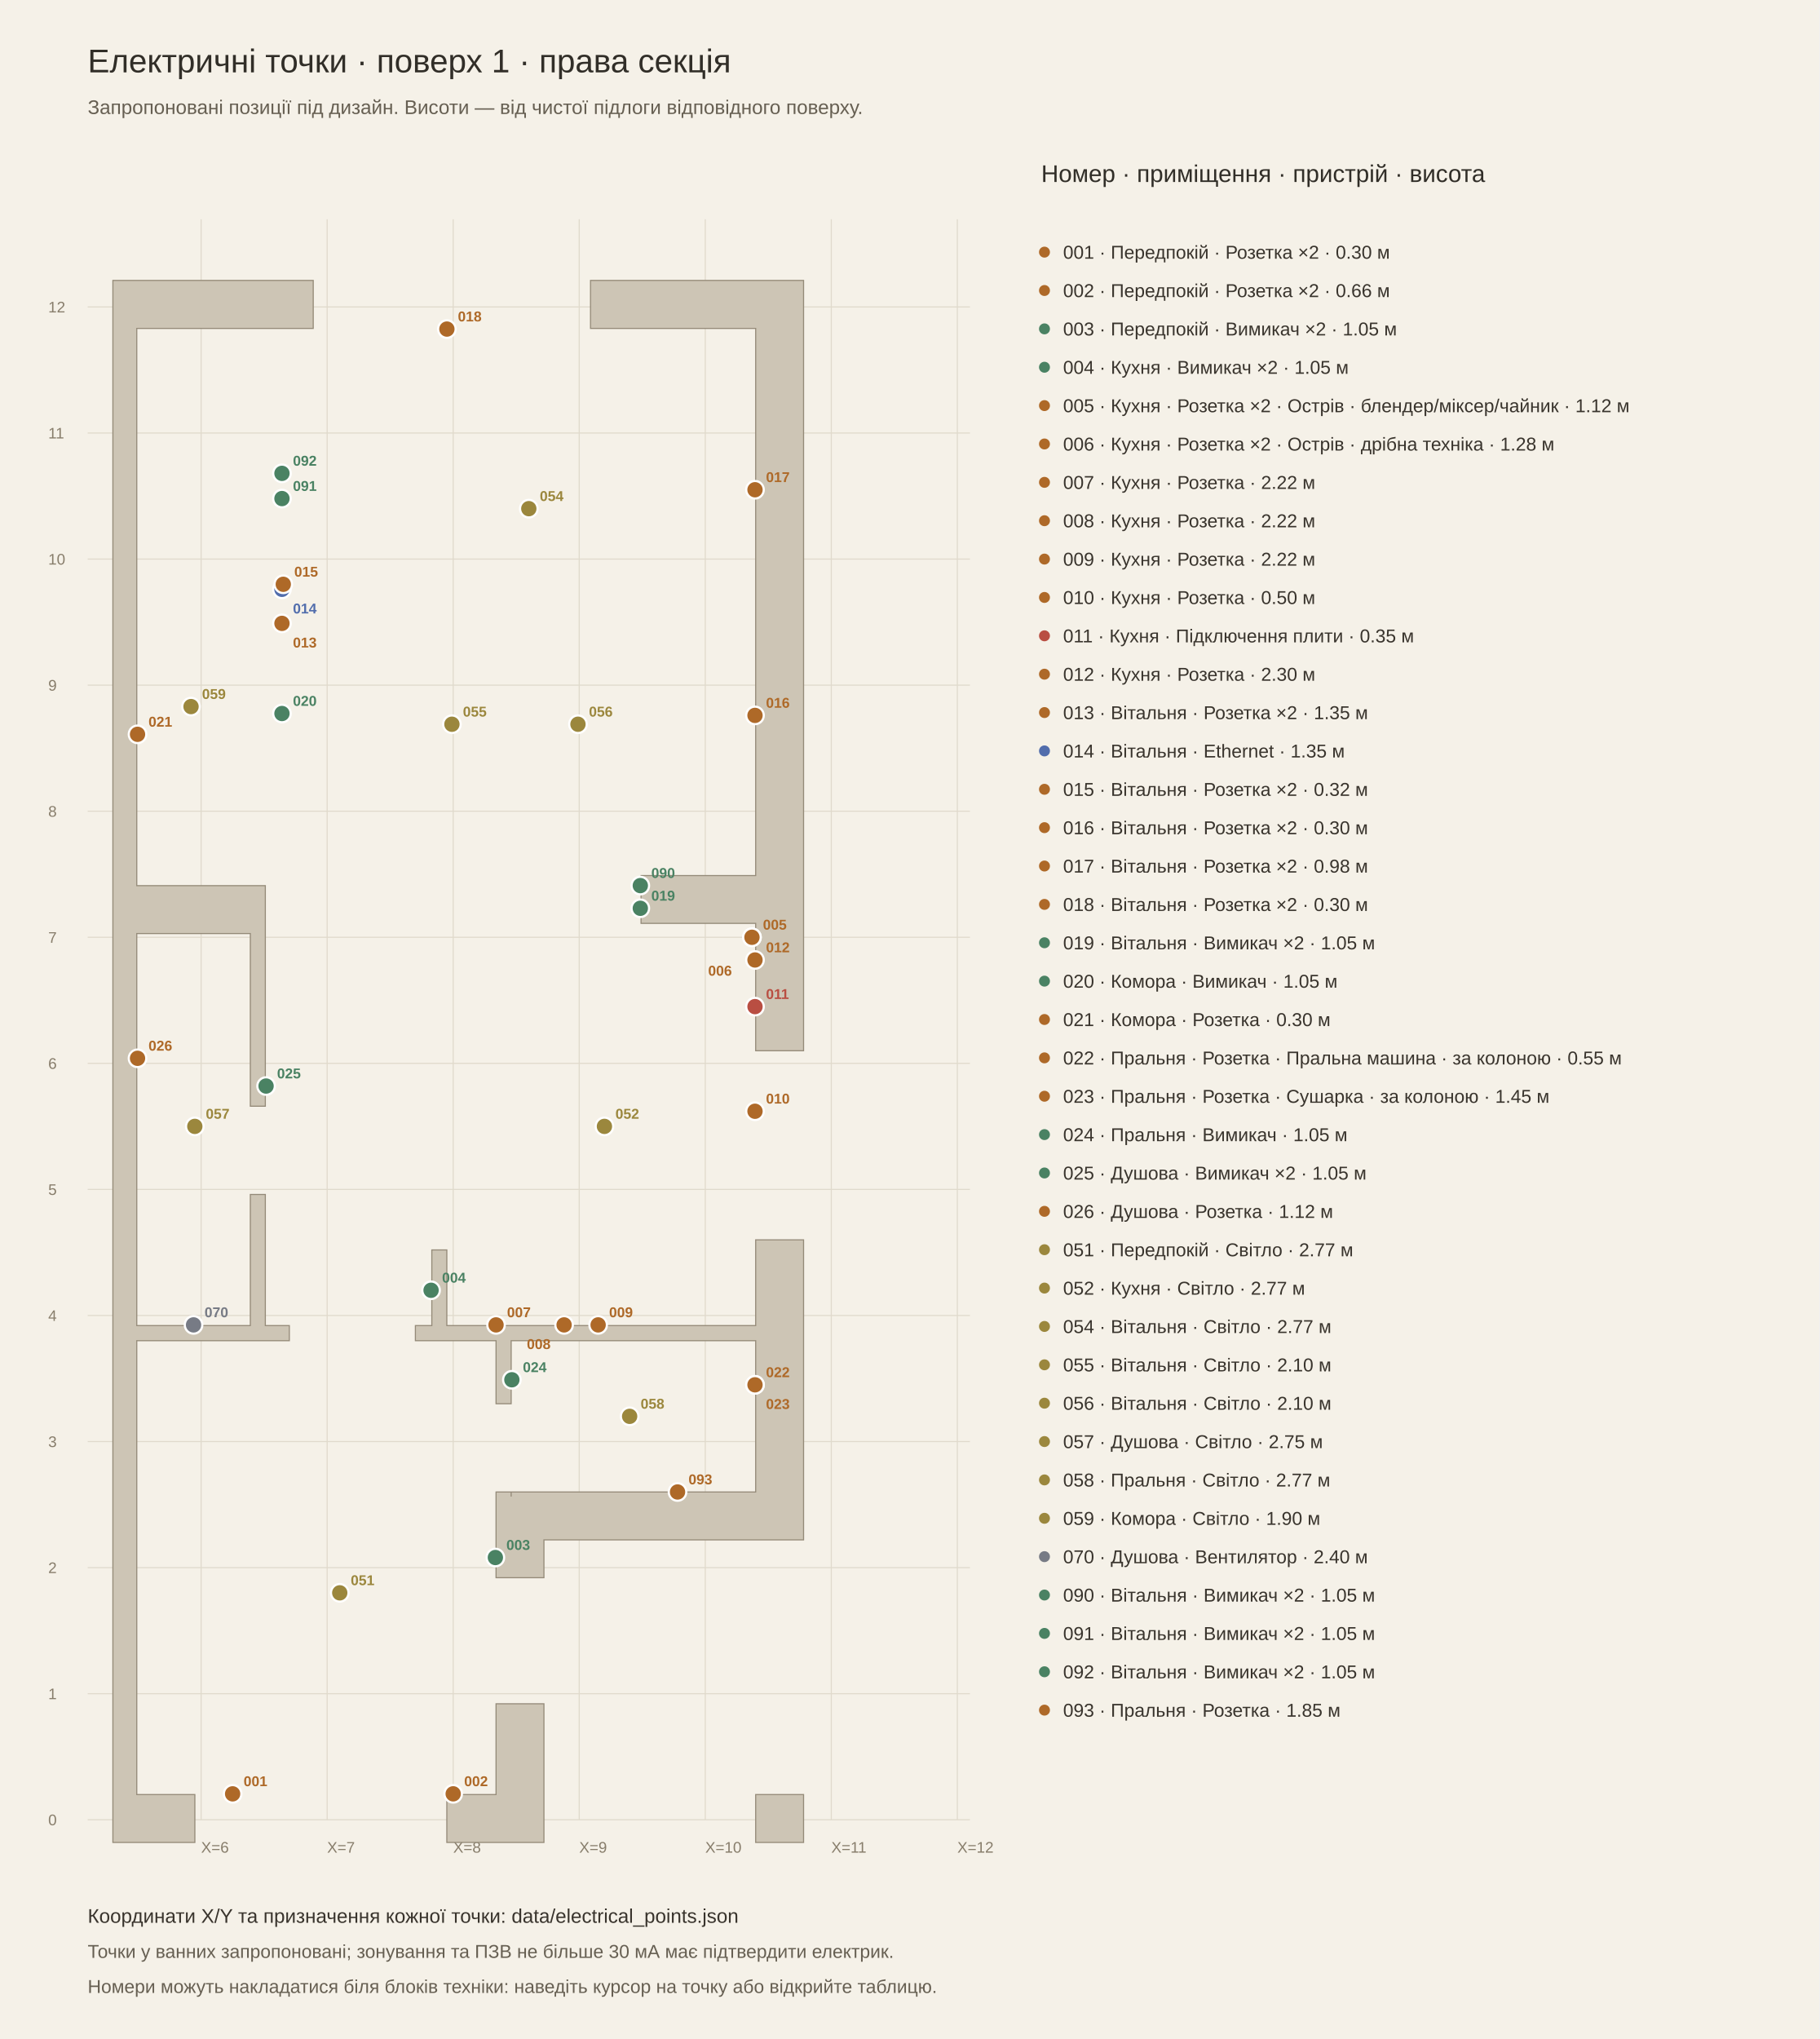
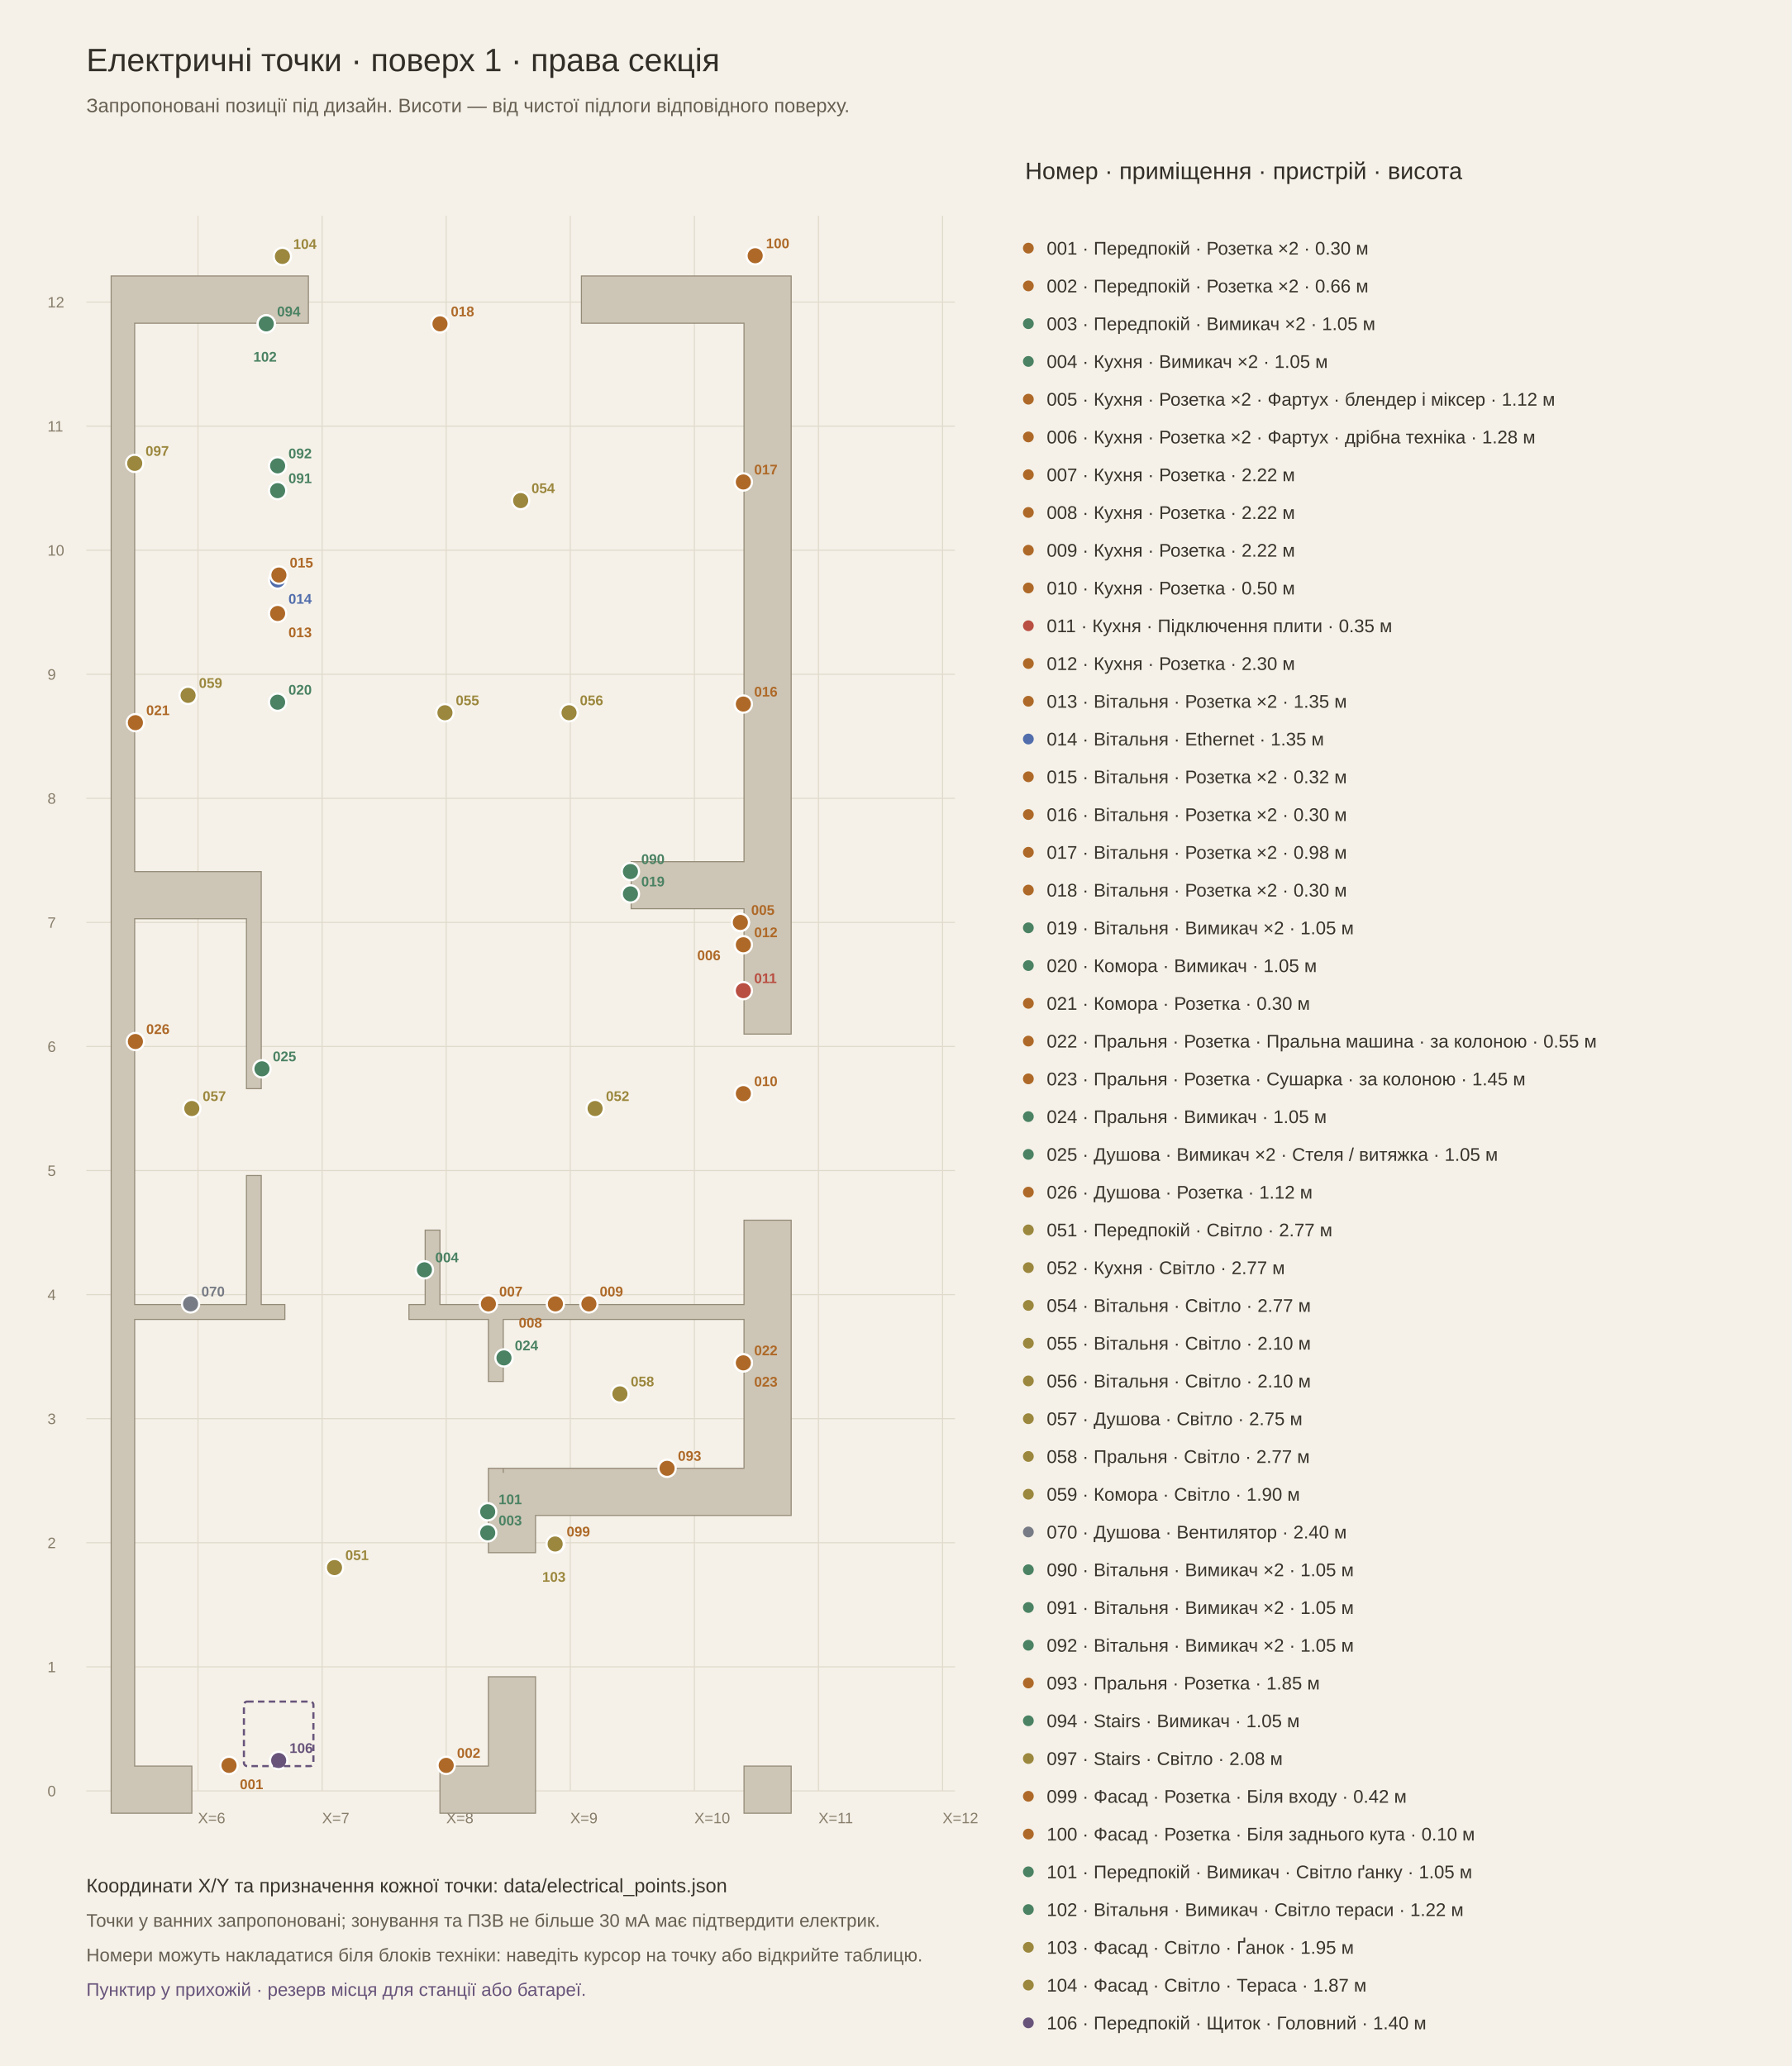
- <svg xmlns="http://www.w3.org/2000/svg" width="1660" height="1860" viewBox="0 0 1660 1860">
-   <rect width="1660" height="1860" fill="#f5f1e8" />
+ <svg xmlns="http://www.w3.org/2000/svg" width="1660" height="1915" viewBox="0 0 1660 1915">
+   <rect width="1660" height="1915" fill="#f5f1e8" />
  <g font-family="Arial, sans-serif">
    <text x="80" y="66" font-size="30" fill="#312e28">Електричні точки · поверх 1 · права секція</text>
    <text x="80" y="104" font-size="18" fill="#665f52">Запропоновані позиції під дизайн. Висоти — від чистої підлоги відповідного поверху.</text>
    <path d="M80 1660 H885" stroke="#e0dacc" />
    <text x="44" y="1665" font-size="14" fill="#877d6b">0</text>
    <path d="M80 1545 H885" stroke="#e0dacc" />
    <text x="44" y="1550" font-size="14" fill="#877d6b">1</text>
    <path d="M80 1430 H885" stroke="#e0dacc" />
    <text x="44" y="1435" font-size="14" fill="#877d6b">2</text>
    <path d="M80 1315 H885" stroke="#e0dacc" />
    <text x="44" y="1320" font-size="14" fill="#877d6b">3</text>
    <path d="M80 1200 H885" stroke="#e0dacc" />
    <text x="44" y="1205" font-size="14" fill="#877d6b">4</text>
    <path d="M80 1085 H885" stroke="#e0dacc" />
    <text x="44" y="1090" font-size="14" fill="#877d6b">5</text>
    <path d="M80 970 H885" stroke="#e0dacc" />
    <text x="44" y="975" font-size="14" fill="#877d6b">6</text>
    <path d="M80 855 H885" stroke="#e0dacc" />
    <text x="44" y="860" font-size="14" fill="#877d6b">7</text>
    <path d="M80 740 H885" stroke="#e0dacc" />
    <text x="44" y="745" font-size="14" fill="#877d6b">8</text>
    <path d="M80 625 H885" stroke="#e0dacc" />
    <text x="44" y="630" font-size="14" fill="#877d6b">9</text>
    <path d="M80 510 H885" stroke="#e0dacc" />
    <text x="44" y="515" font-size="14" fill="#877d6b">10</text>
    <path d="M80 395 H885" stroke="#e0dacc" />
    <text x="44" y="400" font-size="14" fill="#877d6b">11</text>
    <path d="M80 280 H885" stroke="#e0dacc" />
    <text x="44" y="285" font-size="14" fill="#877d6b">12</text>
    <path d="M183.5 200 V1660" stroke="#e0dacc" />
    <text x="183.5" y="1690" font-size="14" fill="#877d6b">X=6</text>
    <path d="M298.5 200 V1660" stroke="#e0dacc" />
    <text x="298.5" y="1690" font-size="14" fill="#877d6b">X=7</text>
    <path d="M413.5 200 V1660" stroke="#e0dacc" />
    <text x="413.5" y="1690" font-size="14" fill="#877d6b">X=8</text>
    <path d="M528.5 200 V1660" stroke="#e0dacc" />
    <text x="528.5" y="1690" font-size="14" fill="#877d6b">X=9</text>
    <path d="M643.5 200 V1660" stroke="#e0dacc" />
    <text x="643.5" y="1690" font-size="14" fill="#877d6b">X=10</text>
    <path d="M758.5 200 V1660" stroke="#e0dacc" />
    <text x="758.5" y="1690" font-size="14" fill="#877d6b">X=11</text>
    <path d="M873.5 200 V1660" stroke="#e0dacc" />
    <text x="873.5" y="1690" font-size="14" fill="#877d6b">X=12</text>
    <polygon points="103.0,1680.7 124.8,1680.7 177.8,1680.7 177.8,1637.0 124.8,1637.0 124.8,1223.0 259.7,1223.0 264.0,1223.0 264.0,1209.8 264.0,1209.2 259.7,1209.2 242.1,1209.2 242.1,1093.9 242.1,1089.6 241.6,1089.6 228.4,1089.6 228.4,1093.9 228.4,1209.2 124.8,1209.2 124.8,851.6 228.4,851.6 228.4,1004.8 228.4,1009.1 241.6,1009.1 242.1,1009.1 242.1,1004.8 242.1,807.9 124.8,807.9 124.8,299.6 281.5,299.6 285.8,299.6 285.8,270.8 285.8,257.6 285.8,255.8 281.5,255.8 124.8,255.8 103.0,255.8" fill="#cdc5b5" stroke="#948a78" stroke-width="1" />
    <polygon points="689.5,958.5 733.2,958.5 733.2,255.8 538.8,255.8 538.8,299.6 689.5,299.6 689.5,798.7 584.9,798.7 584.9,842.3 689.5,842.3" fill="#cdc5b5" stroke="#948a78" stroke-width="1" />
    <polygon points="689.5,1131.0 689.5,1209.2 407.7,1209.2 407.7,1140.2 394.0,1140.2 394.0,1209.2 383.2,1209.2 379.0,1209.2 379.0,1209.8 379.0,1223.0 383.2,1223.0 452.6,1223.0 452.6,1276.2 452.6,1280.5 465.8,1280.5 466.4,1280.5 466.4,1276.2 466.4,1223.0 689.5,1223.0 689.5,1361.0 466.4,1361.0 466.4,1365.2 466.4,1361.0 465.8,1361.0 452.6,1361.0 452.6,1365.2 452.6,1434.9 452.6,1439.2 483.1,1439.2 496.3,1439.2 496.3,1434.9 496.3,1404.7 733.2,1404.7 733.2,1131.0" fill="#cdc5b5" stroke="#948a78" stroke-width="1" />
    <polygon points="407.7,1680.7 496.3,1680.7 496.3,1558.5 496.3,1554.2 483.1,1554.2 452.6,1554.2 452.6,1558.5 452.6,1637.0 407.7,1637.0" fill="#cdc5b5" stroke="#948a78" stroke-width="1" />
    <polygon points="689.5,1680.7 733.2,1680.7 733.2,1637.0 689.5,1637.0" fill="#cdc5b5" stroke="#948a78" stroke-width="1" />
    <circle cx="212.25" cy="1636.367" r="8" fill="#ae6928" stroke="#fff" stroke-width="2" />
    <circle cx="413.5" cy="1636.35" r="8" fill="#ae6928" stroke="#fff" stroke-width="2" />
    <circle cx="451.991" cy="1420.8" r="8" fill="#4a8263" stroke="#fff" stroke-width="2" />
    <circle cx="393.317" cy="1177" r="8" fill="#4a8263" stroke="#fff" stroke-width="2" />
    <circle cx="686.107" cy="855" r="8" fill="#ae6928" stroke="#fff" stroke-width="2" />
    <circle cx="686.107" cy="855" r="8" fill="#ae6928" stroke="#fff" stroke-width="2" />
    <circle cx="452.6" cy="1208.58" r="8" fill="#ae6928" stroke="#fff" stroke-width="2" />
    <circle cx="514.7" cy="1208.58" r="8" fill="#ae6928" stroke="#fff" stroke-width="2" />
    <circle cx="545.75" cy="1208.58" r="8" fill="#ae6928" stroke="#fff" stroke-width="2" />
    <circle cx="688.879" cy="1013.7" r="8" fill="#ae6928" stroke="#fff" stroke-width="2" />
    <circle cx="688.879" cy="918.25" r="8" fill="#b94e42" stroke="#fff" stroke-width="2" />
    <circle cx="688.879" cy="875.7" r="8" fill="#ae6928" stroke="#fff" stroke-width="2" />
    <circle cx="257.27" cy="568.65" r="8" fill="#ae6928" stroke="#fff" stroke-width="2" />
    <circle cx="257.271" cy="537.6" r="8" fill="#516dac" stroke="#fff" stroke-width="2" />
    <circle cx="258.472" cy="533" r="8" fill="#ae6928" stroke="#fff" stroke-width="2" />
    <circle cx="688.879" cy="652.6" r="8" fill="#ae6928" stroke="#fff" stroke-width="2" />
    <circle cx="688.879" cy="446.75" r="8" fill="#ae6928" stroke="#fff" stroke-width="2" />
    <circle cx="407.75" cy="300.182" r="8" fill="#ae6928" stroke="#fff" stroke-width="2" />
    <circle cx="584.24" cy="828.55" r="8" fill="#4a8263" stroke="#fff" stroke-width="2" />
    <circle cx="257.272" cy="650.875" r="8" fill="#4a8263" stroke="#fff" stroke-width="2" />
    <circle cx="125.481" cy="669.85" r="8" fill="#ae6928" stroke="#fff" stroke-width="2" />
    <circle cx="688.879" cy="1263.25" r="8" fill="#ae6928" stroke="#fff" stroke-width="2" />
    <circle cx="688.879" cy="1263.25" r="8" fill="#ae6928" stroke="#fff" stroke-width="2" />
    <circle cx="467.045" cy="1258.65" r="8" fill="#4a8263" stroke="#fff" stroke-width="2" />
    <circle cx="242.776" cy="990.7" r="8" fill="#4a8263" stroke="#fff" stroke-width="2" />
    <circle cx="125.481" cy="965.4" r="8" fill="#ae6928" stroke="#fff" stroke-width="2" />
    <circle cx="310" cy="1453" r="8" fill="#9b873d" stroke="#fff" stroke-width="2" />
    <circle cx="551.5" cy="1027.5" r="8" fill="#9b873d" stroke="#fff" stroke-width="2" />
    <circle cx="482.5" cy="464" r="8" fill="#9b873d" stroke="#fff" stroke-width="2" />
    <circle cx="412.35" cy="660.65" r="8" fill="#9b873d" stroke="#fff" stroke-width="2" />
    <circle cx="527.35" cy="660.65" r="8" fill="#9b873d" stroke="#fff" stroke-width="2" />
    <circle cx="177.75" cy="1027.5" r="8" fill="#9b873d" stroke="#fff" stroke-width="2" />
    <circle cx="574.5" cy="1292" r="8" fill="#9b873d" stroke="#fff" stroke-width="2" />
    <circle cx="174.3" cy="644.55" r="8" fill="#9b873d" stroke="#fff" stroke-width="2" />
    <circle cx="176.6" cy="1208.58" r="8" fill="#777b85" stroke="#fff" stroke-width="2" />
    <circle cx="584.24" cy="807.85" r="8" fill="#4a8263" stroke="#fff" stroke-width="2" />
    <circle cx="257.272" cy="454.8" r="8" fill="#4a8263" stroke="#fff" stroke-width="2" />
    <circle cx="257.272" cy="431.8" r="8" fill="#4a8263" stroke="#fff" stroke-width="2" />
    <circle cx="618.2" cy="1361" r="8" fill="#ae6928" stroke="#fff" stroke-width="2" />
-     <text x="222.25" y="1629.367" font-size="13" font-weight="bold" fill="#ae6928">001</text>
+     <circle cx="246.75" cy="300.19" r="8" fill="#4a8263" stroke="#fff" stroke-width="2" />
+     <circle cx="124.848" cy="429.5" r="8" fill="#9b873d" stroke="#fff" stroke-width="2" />
+     <circle cx="515.102" cy="1431.15" r="8" fill="#ae6928" stroke="#fff" stroke-width="2" />
+     <circle cx="699.85" cy="237.047" r="8" fill="#ae6928" stroke="#fff" stroke-width="2" />
+     <circle cx="451.968" cy="1401.25" r="8" fill="#4a8263" stroke="#fff" stroke-width="2" />
+     <circle cx="246.75" cy="300.191" r="8" fill="#4a8263" stroke="#fff" stroke-width="2" />
+     <circle cx="514.47" cy="1431.15" r="8" fill="#9b873d" stroke="#fff" stroke-width="2" />
+     <circle cx="261.7" cy="237.68" r="8" fill="#9b873d" stroke="#fff" stroke-width="2" />
+     <circle cx="258.25" cy="1631.825" r="8" fill="#68547b" stroke="#fff" stroke-width="2" />
+     <text x="222.25" y="1658.367" font-size="13" font-weight="bold" fill="#ae6928">001</text>
    <text x="423.5" y="1629.35" font-size="13" font-weight="bold" fill="#ae6928">002</text>
    <text x="461.991" y="1413.8" font-size="13" font-weight="bold" fill="#4a8263">003</text>
    <text x="403.317" y="1170" font-size="13" font-weight="bold" fill="#4a8263">004</text>
    <text x="696.107" y="848" font-size="13" font-weight="bold" fill="#ae6928">005</text>
    <text x="646.107" y="890" font-size="13" font-weight="bold" fill="#ae6928">006</text>
    <text x="462.6" y="1201.58" font-size="13" font-weight="bold" fill="#ae6928">007</text>
    <text x="480.7" y="1230.58" font-size="13" font-weight="bold" fill="#ae6928">008</text>
    <text x="555.75" y="1201.58" font-size="13" font-weight="bold" fill="#ae6928">009</text>
    <text x="698.879" y="1006.7" font-size="13" font-weight="bold" fill="#ae6928">010</text>
    <text x="698.879" y="911.25" font-size="13" font-weight="bold" fill="#b94e42">011</text>
    <text x="698.879" y="868.7" font-size="13" font-weight="bold" fill="#ae6928">012</text>
    <text x="267.27" y="590.65" font-size="13" font-weight="bold" fill="#ae6928">013</text>
    <text x="267.271" y="559.6" font-size="13" font-weight="bold" fill="#516dac">014</text>
    <text x="268.472" y="526" font-size="13" font-weight="bold" fill="#ae6928">015</text>
    <text x="698.879" y="645.6" font-size="13" font-weight="bold" fill="#ae6928">016</text>
    <text x="698.879" y="439.75" font-size="13" font-weight="bold" fill="#ae6928">017</text>
    <text x="417.75" y="293.182" font-size="13" font-weight="bold" fill="#ae6928">018</text>
    <text x="594.24" y="821.55" font-size="13" font-weight="bold" fill="#4a8263">019</text>
    <text x="267.272" y="643.875" font-size="13" font-weight="bold" fill="#4a8263">020</text>
    <text x="135.481" y="662.85" font-size="13" font-weight="bold" fill="#ae6928">021</text>
    <text x="698.879" y="1256.25" font-size="13" font-weight="bold" fill="#ae6928">022</text>
    <text x="698.879" y="1285.25" font-size="13" font-weight="bold" fill="#ae6928">023</text>
    <text x="477.045" y="1251.65" font-size="13" font-weight="bold" fill="#4a8263">024</text>
    <text x="252.776" y="983.7" font-size="13" font-weight="bold" fill="#4a8263">025</text>
    <text x="135.481" y="958.4" font-size="13" font-weight="bold" fill="#ae6928">026</text>
    <text x="320" y="1446" font-size="13" font-weight="bold" fill="#9b873d">051</text>
    <text x="561.5" y="1020.5" font-size="13" font-weight="bold" fill="#9b873d">052</text>
    <text x="492.5" y="457" font-size="13" font-weight="bold" fill="#9b873d">054</text>
    <text x="422.35" y="653.65" font-size="13" font-weight="bold" fill="#9b873d">055</text>
    <text x="537.35" y="653.65" font-size="13" font-weight="bold" fill="#9b873d">056</text>
    <text x="187.75" y="1020.5" font-size="13" font-weight="bold" fill="#9b873d">057</text>
    <text x="584.5" y="1285" font-size="13" font-weight="bold" fill="#9b873d">058</text>
    <text x="184.3" y="637.55" font-size="13" font-weight="bold" fill="#9b873d">059</text>
    <text x="186.6" y="1201.58" font-size="13" font-weight="bold" fill="#777b85">070</text>
    <text x="594.24" y="800.85" font-size="13" font-weight="bold" fill="#4a8263">090</text>
    <text x="267.272" y="447.8" font-size="13" font-weight="bold" fill="#4a8263">091</text>
    <text x="267.272" y="424.8" font-size="13" font-weight="bold" fill="#4a8263">092</text>
    <text x="628.2" y="1354" font-size="13" font-weight="bold" fill="#ae6928">093</text>
+     <text x="256.75" y="293.19" font-size="13" font-weight="bold" fill="#4a8263">094</text>
+     <text x="134.848" y="422.5" font-size="13" font-weight="bold" fill="#9b873d">097</text>
+     <text x="525.102" y="1424.15" font-size="13" font-weight="bold" fill="#ae6928">099</text>
+     <text x="709.85" y="230.047" font-size="13" font-weight="bold" fill="#ae6928">100</text>
+     <text x="461.968" y="1394.25" font-size="13" font-weight="bold" fill="#4a8263">101</text>
+     <text x="234.75" y="335.191" font-size="13" font-weight="bold" fill="#4a8263">102</text>
+     <text x="502.47" y="1466.15" font-size="13" font-weight="bold" fill="#9b873d">103</text>
+     <text x="271.7" y="230.68" font-size="13" font-weight="bold" fill="#9b873d">104</text>
+     <text x="268.25" y="1624.825" font-size="13" font-weight="bold" fill="#68547b">106</text>
    <text x="950" y="166" font-size="22" fill="#312e28">Номер · приміщення · пристрій · висота</text>
    <circle cx="953" cy="230" r="5" fill="#ae6928" />
    <text x="970" y="236" font-size="17" fill="#39342d">001 · Передпокій · Розетка ×2 · 0.30 м</text>
    <circle cx="953" cy="265" r="5" fill="#ae6928" />
    <text x="970" y="271" font-size="17" fill="#39342d">002 · Передпокій · Розетка ×2 · 0.66 м</text>
    <circle cx="953" cy="300" r="5" fill="#4a8263" />
    <text x="970" y="306" font-size="17" fill="#39342d">003 · Передпокій · Вимикач ×2 · 1.05 м</text>
    <circle cx="953" cy="335" r="5" fill="#4a8263" />
    <text x="970" y="341" font-size="17" fill="#39342d">004 · Кухня · Вимикач ×2 · 1.05 м</text>
    <circle cx="953" cy="370" r="5" fill="#ae6928" />
-     <text x="970" y="376" font-size="17" fill="#39342d">005 · Кухня · Розетка ×2 · Острів · блендер/міксер/чайник · 1.12 м</text>
+     <text x="970" y="376" font-size="17" fill="#39342d">005 · Кухня · Розетка ×2 · Фартух · блендер і міксер · 1.12 м</text>
    <circle cx="953" cy="405" r="5" fill="#ae6928" />
-     <text x="970" y="411" font-size="17" fill="#39342d">006 · Кухня · Розетка ×2 · Острів · дрібна техніка · 1.28 м</text>
+     <text x="970" y="411" font-size="17" fill="#39342d">006 · Кухня · Розетка ×2 · Фартух · дрібна техніка · 1.28 м</text>
    <circle cx="953" cy="440" r="5" fill="#ae6928" />
    <text x="970" y="446" font-size="17" fill="#39342d">007 · Кухня · Розетка · 2.22 м</text>
    <circle cx="953" cy="475" r="5" fill="#ae6928" />
    <text x="970" y="481" font-size="17" fill="#39342d">008 · Кухня · Розетка · 2.22 м</text>
    <circle cx="953" cy="510" r="5" fill="#ae6928" />
    <text x="970" y="516" font-size="17" fill="#39342d">009 · Кухня · Розетка · 2.22 м</text>
    <circle cx="953" cy="545" r="5" fill="#ae6928" />
    <text x="970" y="551" font-size="17" fill="#39342d">010 · Кухня · Розетка · 0.50 м</text>
    <circle cx="953" cy="580" r="5" fill="#b94e42" />
    <text x="970" y="586" font-size="17" fill="#39342d">011 · Кухня · Підключення плити · 0.35 м</text>
    <circle cx="953" cy="615" r="5" fill="#ae6928" />
    <text x="970" y="621" font-size="17" fill="#39342d">012 · Кухня · Розетка · 2.30 м</text>
    <circle cx="953" cy="650" r="5" fill="#ae6928" />
    <text x="970" y="656" font-size="17" fill="#39342d">013 · Вітальня · Розетка ×2 · 1.35 м</text>
    <circle cx="953" cy="685" r="5" fill="#516dac" />
    <text x="970" y="691" font-size="17" fill="#39342d">014 · Вітальня · Ethernet · 1.35 м</text>
    <circle cx="953" cy="720" r="5" fill="#ae6928" />
    <text x="970" y="726" font-size="17" fill="#39342d">015 · Вітальня · Розетка ×2 · 0.32 м</text>
    <circle cx="953" cy="755" r="5" fill="#ae6928" />
    <text x="970" y="761" font-size="17" fill="#39342d">016 · Вітальня · Розетка ×2 · 0.30 м</text>
    <circle cx="953" cy="790" r="5" fill="#ae6928" />
    <text x="970" y="796" font-size="17" fill="#39342d">017 · Вітальня · Розетка ×2 · 0.98 м</text>
    <circle cx="953" cy="825" r="5" fill="#ae6928" />
    <text x="970" y="831" font-size="17" fill="#39342d">018 · Вітальня · Розетка ×2 · 0.30 м</text>
    <circle cx="953" cy="860" r="5" fill="#4a8263" />
    <text x="970" y="866" font-size="17" fill="#39342d">019 · Вітальня · Вимикач ×2 · 1.05 м</text>
    <circle cx="953" cy="895" r="5" fill="#4a8263" />
    <text x="970" y="901" font-size="17" fill="#39342d">020 · Комора · Вимикач · 1.05 м</text>
    <circle cx="953" cy="930" r="5" fill="#ae6928" />
    <text x="970" y="936" font-size="17" fill="#39342d">021 · Комора · Розетка · 0.30 м</text>
    <circle cx="953" cy="965" r="5" fill="#ae6928" />
    <text x="970" y="971" font-size="17" fill="#39342d">022 · Пральня · Розетка · Пральна машина · за колоною · 0.55 м</text>
    <circle cx="953" cy="1000" r="5" fill="#ae6928" />
    <text x="970" y="1006" font-size="17" fill="#39342d">023 · Пральня · Розетка · Сушарка · за колоною · 1.45 м</text>
    <circle cx="953" cy="1035" r="5" fill="#4a8263" />
    <text x="970" y="1041" font-size="17" fill="#39342d">024 · Пральня · Вимикач · 1.05 м</text>
    <circle cx="953" cy="1070" r="5" fill="#4a8263" />
-     <text x="970" y="1076" font-size="17" fill="#39342d">025 · Душова · Вимикач ×2 · 1.05 м</text>
+     <text x="970" y="1076" font-size="17" fill="#39342d">025 · Душова · Вимикач ×2 · Стеля / витяжка · 1.05 м</text>
    <circle cx="953" cy="1105" r="5" fill="#ae6928" />
    <text x="970" y="1111" font-size="17" fill="#39342d">026 · Душова · Розетка · 1.12 м</text>
    <circle cx="953" cy="1140" r="5" fill="#9b873d" />
    <text x="970" y="1146" font-size="17" fill="#39342d">051 · Передпокій · Світло · 2.77 м</text>
    <circle cx="953" cy="1175" r="5" fill="#9b873d" />
    <text x="970" y="1181" font-size="17" fill="#39342d">052 · Кухня · Світло · 2.77 м</text>
    <circle cx="953" cy="1210" r="5" fill="#9b873d" />
    <text x="970" y="1216" font-size="17" fill="#39342d">054 · Вітальня · Світло · 2.77 м</text>
    <circle cx="953" cy="1245" r="5" fill="#9b873d" />
    <text x="970" y="1251" font-size="17" fill="#39342d">055 · Вітальня · Світло · 2.10 м</text>
    <circle cx="953" cy="1280" r="5" fill="#9b873d" />
    <text x="970" y="1286" font-size="17" fill="#39342d">056 · Вітальня · Світло · 2.10 м</text>
    <circle cx="953" cy="1315" r="5" fill="#9b873d" />
    <text x="970" y="1321" font-size="17" fill="#39342d">057 · Душова · Світло · 2.75 м</text>
    <circle cx="953" cy="1350" r="5" fill="#9b873d" />
    <text x="970" y="1356" font-size="17" fill="#39342d">058 · Пральня · Світло · 2.77 м</text>
    <circle cx="953" cy="1385" r="5" fill="#9b873d" />
    <text x="970" y="1391" font-size="17" fill="#39342d">059 · Комора · Світло · 1.90 м</text>
    <circle cx="953" cy="1420" r="5" fill="#777b85" />
    <text x="970" y="1426" font-size="17" fill="#39342d">070 · Душова · Вентилятор · 2.40 м</text>
    <circle cx="953" cy="1455" r="5" fill="#4a8263" />
    <text x="970" y="1461" font-size="17" fill="#39342d">090 · Вітальня · Вимикач ×2 · 1.05 м</text>
    <circle cx="953" cy="1490" r="5" fill="#4a8263" />
    <text x="970" y="1496" font-size="17" fill="#39342d">091 · Вітальня · Вимикач ×2 · 1.05 м</text>
    <circle cx="953" cy="1525" r="5" fill="#4a8263" />
    <text x="970" y="1531" font-size="17" fill="#39342d">092 · Вітальня · Вимикач ×2 · 1.05 м</text>
    <circle cx="953" cy="1560" r="5" fill="#ae6928" />
    <text x="970" y="1566" font-size="17" fill="#39342d">093 · Пральня · Розетка · 1.85 м</text>
+     <circle cx="953" cy="1595" r="5" fill="#4a8263" />
+     <text x="970" y="1601" font-size="17" fill="#39342d">094 · Stairs · Вимикач · 1.05 м</text>
+     <circle cx="953" cy="1630" r="5" fill="#9b873d" />
+     <text x="970" y="1636" font-size="17" fill="#39342d">097 · Stairs · Світло · 2.08 м</text>
+     <circle cx="953" cy="1665" r="5" fill="#ae6928" />
+     <text x="970" y="1671" font-size="17" fill="#39342d">099 · Фасад · Розетка · Біля входу · 0.42 м</text>
+     <circle cx="953" cy="1700" r="5" fill="#ae6928" />
+     <text x="970" y="1706" font-size="17" fill="#39342d">100 · Фасад · Розетка · Біля заднього кута · 0.10 м</text>
+     <circle cx="953" cy="1735" r="5" fill="#4a8263" />
+     <text x="970" y="1741" font-size="17" fill="#39342d">101 · Передпокій · Вимикач · Світло ґанку · 1.05 м</text>
+     <circle cx="953" cy="1770" r="5" fill="#4a8263" />
+     <text x="970" y="1776" font-size="17" fill="#39342d">102 · Вітальня · Вимикач · Світло тераси · 1.22 м</text>
+     <circle cx="953" cy="1805" r="5" fill="#9b873d" />
+     <text x="970" y="1811" font-size="17" fill="#39342d">103 · Фасад · Світло · Ґанок · 1.95 м</text>
+     <circle cx="953" cy="1840" r="5" fill="#9b873d" />
+     <text x="970" y="1846" font-size="17" fill="#39342d">104 · Фасад · Світло · Тераса · 1.87 м</text>
+     <circle cx="953" cy="1875" r="5" fill="#68547b" />
+     <text x="970" y="1881" font-size="17" fill="#39342d">106 · Передпокій · Щиток · Головний · 1.40 м</text>
    <text x="80" y="1754" font-size="18" fill="#39342d">Координати X/Y та призначення кожної точки: data/electrical_points.json</text>
    <text x="80" y="1786" font-size="17" fill="#665f52">Точки у ванних запропоновані; зонування та ПЗВ не більше 30 мА має підтвердити електрик.</text>
    <text x="80" y="1818" font-size="17" fill="#665f52">Номери можуть накладатися біля блоків техніки: наведіть курсор на точку або відкрийте таблицю.</text>
+     <rect x="226.05" y="1577.2" width="64.4" height="59.8" rx="3" fill="none" stroke="#68547b" stroke-width="2" stroke-dasharray="6 4" />
+     <text x="80" y="1850" font-size="17" fill="#68547b">Пунктир у прихожій · резерв місця для станції або батареї.</text>
  </g>
</svg>
